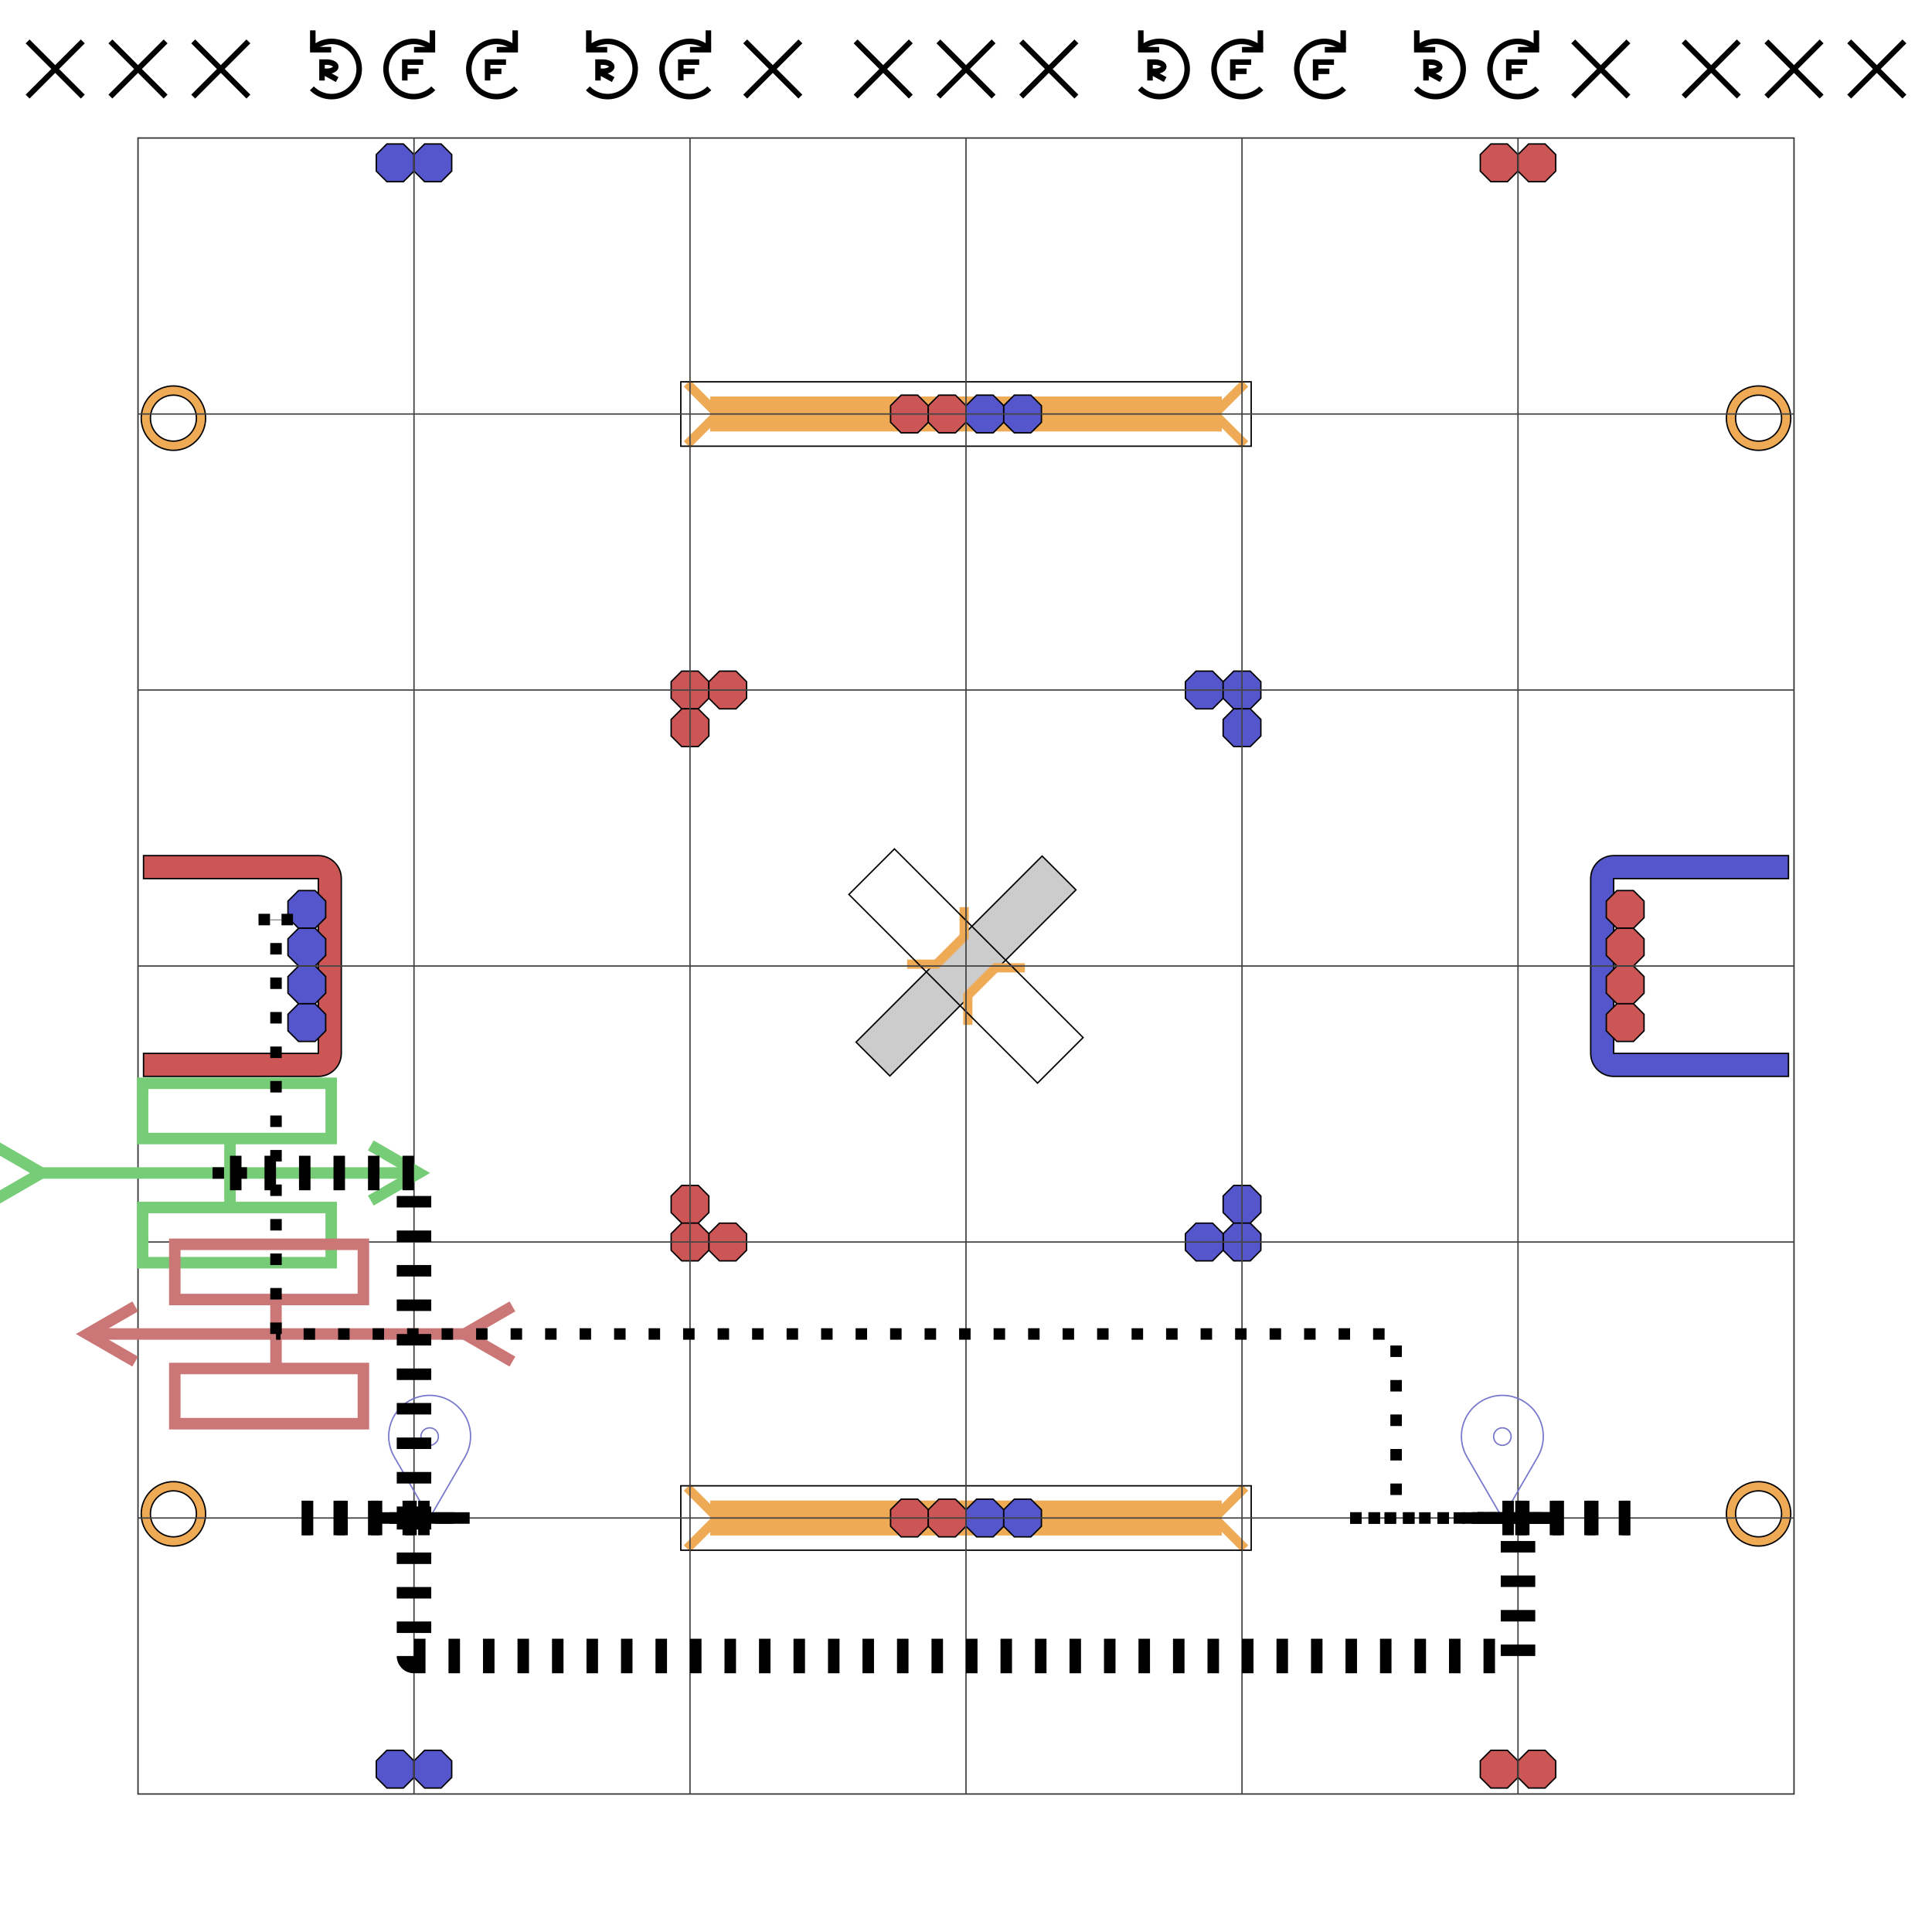
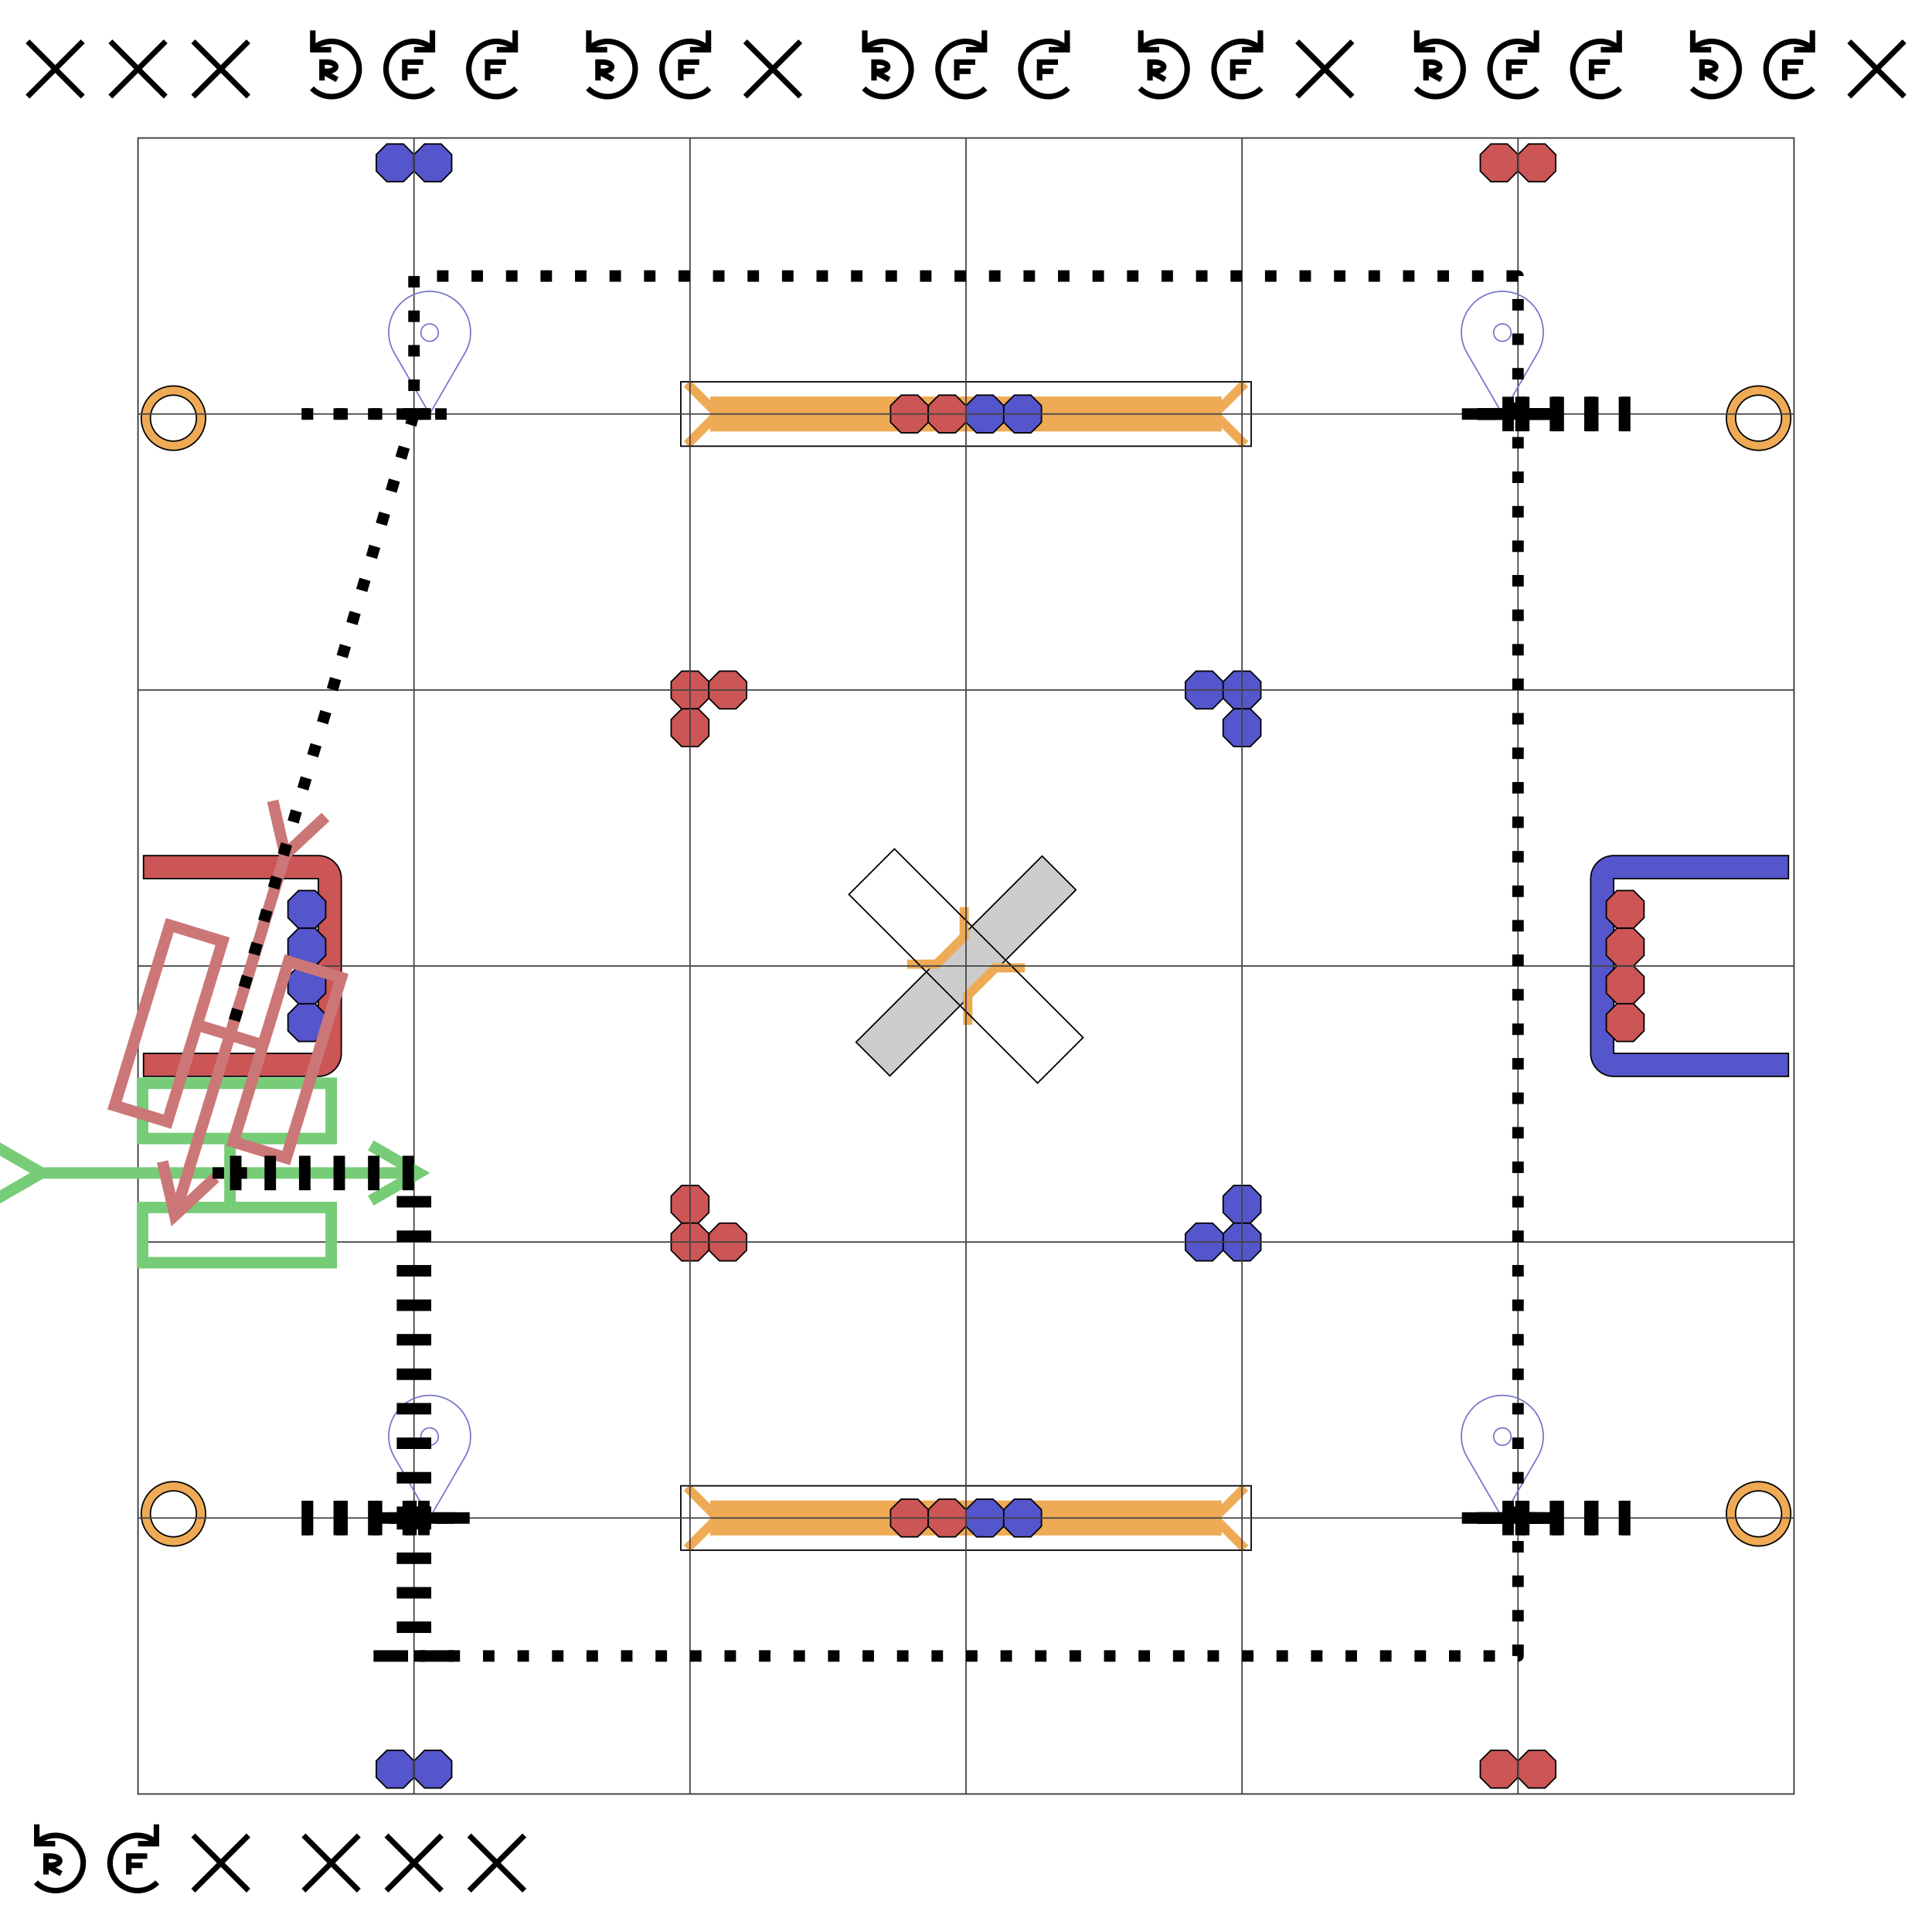
<svg xmlns="http://www.w3.org/2000/svg" version="1.1" width="600" height="600" viewBox="-2100 -2100 4200 4200">
  <g transform="scale(1, -1)">
    <rect x="-2100" y="-2100" width="4200" height="4200" fill="#ffffff" />
    <rect x="-1800" y="-1800" width="3600" height="3600" fill="none" stroke="#333333" stroke-width="3" />
    <path d="M -1788 240 l 380 0 a 50 50 0 0 0 50 -50 l 0 -380 a 50 50 0 0 0 -50 -50 l -380 0  l 0 50 l 380 0 l 0 380 l -380 0 z" fill="#cc5555" stroke="#000000" stroke-width="3" />
    <path d="M 1788 240 l -380 0 a 50 50 0 0 1 -50 -50 l 0 -380 a 50 50 0 0 1 50 -50 l 380 0  l 0 50 l -380 0 l 0 380 l 380 0 z" fill="#5555cc" stroke="#000000" stroke-width="3" />
    <rect x="-550" y="1200" width="20" height="94" transform="rotate(45, -540, 1200)" fill="#eeaa55" />
    <rect x="-550" y="1200" width="20" height="94" transform="rotate(135, -540, 1200)" fill="#eeaa55" />
    <rect x="530" y="1200" width="20" height="94" transform="rotate(-45, 540, 1200)" fill="#eeaa55" />
    <rect x="530" y="1200" width="20" height="94" transform="rotate(-135, 540, 1200)" fill="#eeaa55" />
    <rect x="-550" y="-1200" width="20" height="94" transform="rotate(45, -540, -1200)" fill="#eeaa55" />
    <rect x="-550" y="-1200" width="20" height="94" transform="rotate(135, -540, -1200)" fill="#eeaa55" />
    <rect x="530" y="-1200" width="20" height="94" transform="rotate(-45, 540, -1200)" fill="#eeaa55" />
    <rect x="530" y="-1200" width="20" height="94" transform="rotate(-135, 540, -1200)" fill="#eeaa55" />
    <rect x="-556" y="1162" width="1112" height="76" fill="#eeaa55" />
    <rect x="-620" y="1130" width="1240" height="140" fill="none" stroke="#000000" stroke-width="3" />
    <rect x="-556" y="-1238" width="1112" height="76" fill="#eeaa55" />
    <rect x="-620" y="-1270" width="1240" height="140" fill="none" stroke="#000000" stroke-width="3" />
    <rect x="-286" y="-52" width="572" height="104" transform="rotate(45)" fill="#cccccc" stroke="#000000" stroke-width="3" />
    <polyline points="-128,4 -64,4 -4,64 -4,128" fill="none" stroke="#eeaa55" stroke-width="20" />
    <polyline points="128,-4 64,-4 4,-64 4,-128" fill="none" stroke="#eeaa55" stroke-width="20" />
    <rect x="-290" y="-70" width="580" height="140" transform="rotate(-45)" fill="none" stroke="#000000" stroke-width="3" />
    <path d="M 1118,1728 l 0 36 l 23 23 l 36 0 l 23 -23 l  0 -36 l -23 -23 l -36 0 l -23 23 z" fill="#cc5555" stroke="#000000" stroke-width="3" fill-rule="evenodd" />
    <path d="M 1200,1728 l 0 36 l 23 23 l 36 0 l 23 -23 l  0 -36 l -23 -23 l -36 0 l -23 23 z" fill="#cc5555" stroke="#000000" stroke-width="3" fill-rule="evenodd" />
    <path d="M -164,1182 l 0 36 l 23 23 l 36 0 l 23 -23 l  0 -36 l -23 -23 l -36 0 l -23 23 z" fill="#cc5555" stroke="#000000" stroke-width="3" fill-rule="evenodd" />
    <path d="M -82,1182 l 0 36 l 23 23 l 36 0 l 23 -23 l  0 -36 l -23 -23 l -36 0 l -23 23 z" fill="#cc5555" stroke="#000000" stroke-width="3" fill-rule="evenodd" />
    <path d="M -641,582 l 0 36 l 23 23 l 36 0 l 23 -23 l  0 -36 l -23 -23 l -36 0 l -23 23 z" fill="#cc5555" stroke="#000000" stroke-width="3" fill-rule="evenodd" />
    <path d="M -559,582 l 0 36 l 23 23 l 36 0 l 23 -23 l  0 -36 l -23 -23 l -36 0 l -23 23 z" fill="#cc5555" stroke="#000000" stroke-width="3" fill-rule="evenodd" />
    <path d="M -641,500 l 0 36 l 23 23 l 36 0 l 23 -23 l  0 -36 l -23 -23 l -36 0 l -23 23 z" fill="#cc5555" stroke="#000000" stroke-width="3" fill-rule="evenodd" />
    <path d="M 1392,105 l 0 36 l 23 23 l 36 0 l 23 -23 l  0 -36 l -23 -23 l -36 0 l -23 23 z" fill="#cc5555" stroke="#000000" stroke-width="3" fill-rule="evenodd" />
    <path d="M 1392,23 l 0 36 l 23 23 l 36 0 l 23 -23 l  0 -36 l -23 -23 l -36 0 l -23 23 z" fill="#cc5555" stroke="#000000" stroke-width="3" fill-rule="evenodd" />
    <path d="M 1392,-59 l 0 36 l 23 23 l 36 0 l 23 -23 l  0 -36 l -23 -23 l -36 0 l -23 23 z" fill="#cc5555" stroke="#000000" stroke-width="3" fill-rule="evenodd" />
    <path d="M 1392,-141 l 0 36 l 23 23 l 36 0 l 23 -23 l  0 -36 l -23 -23 l -36 0 l -23 23 z" fill="#cc5555" stroke="#000000" stroke-width="3" fill-rule="evenodd" />
    <path d="M -641,-536 l 0 36 l 23 23 l 36 0 l 23 -23 l  0 -36 l -23 -23 l -36 0 l -23 23 z" fill="#cc5555" stroke="#000000" stroke-width="3" fill-rule="evenodd" />
    <path d="M -559,-618 l 0 36 l 23 23 l 36 0 l 23 -23 l  0 -36 l -23 -23 l -36 0 l -23 23 z" fill="#cc5555" stroke="#000000" stroke-width="3" fill-rule="evenodd" />
    <path d="M -641,-618 l 0 36 l 23 23 l 36 0 l 23 -23 l  0 -36 l -23 -23 l -36 0 l -23 23 z" fill="#cc5555" stroke="#000000" stroke-width="3" fill-rule="evenodd" />
    <path d="M -164,-1218 l 0 36 l 23 23 l 36 0 l 23 -23 l  0 -36 l -23 -23 l -36 0 l -23 23 z" fill="#cc5555" stroke="#000000" stroke-width="3" fill-rule="evenodd" />
    <path d="M -82,-1218 l 0 36 l 23 23 l 36 0 l 23 -23 l  0 -36 l -23 -23 l -36 0 l -23 23 z" fill="#cc5555" stroke="#000000" stroke-width="3" fill-rule="evenodd" />
    <path d="M 1118,-1764 l 0 36 l 23 23 l 36 0 l 23 -23 l  0 -36 l -23 -23 l -36 0 l -23 23 z" fill="#cc5555" stroke="#000000" stroke-width="3" fill-rule="evenodd" />
    <path d="M 1200,-1764 l 0 36 l 23 23 l 36 0 l 23 -23 l  0 -36 l -23 -23 l -36 0 l -23 23 z" fill="#cc5555" stroke="#000000" stroke-width="3" fill-rule="evenodd" />
    <path d="M -1282,1728 l 0 36 l 23 23 l 36 0 l 23 -23 l  0 -36 l -23 -23 l -36 0 l -23 23 z" fill="#5555cc" stroke="#000000" stroke-width="3" fill-rule="evenodd" />
    <path d="M -1200,1728 l 0 36 l 23 23 l 36 0 l 23 -23 l  0 -36 l -23 -23 l -36 0 l -23 23 z" fill="#5555cc" stroke="#000000" stroke-width="3" fill-rule="evenodd" />
    <path d="M 0,1182 l 0 36 l 23 23 l 36 0 l 23 -23 l  0 -36 l -23 -23 l -36 0 l -23 23 z" fill="#5555cc" stroke="#000000" stroke-width="3" fill-rule="evenodd" />
    <path d="M 82,1182 l 0 36 l 23 23 l 36 0 l 23 -23 l  0 -36 l -23 -23 l -36 0 l -23 23 z" fill="#5555cc" stroke="#000000" stroke-width="3" fill-rule="evenodd" />
    <path d="M 477,582 l 0 36 l 23 23 l 36 0 l 23 -23 l  0 -36 l -23 -23 l -36 0 l -23 23 z" fill="#5555cc" stroke="#000000" stroke-width="3" fill-rule="evenodd" />
    <path d="M 559,582 l 0 36 l 23 23 l 36 0 l 23 -23 l  0 -36 l -23 -23 l -36 0 l -23 23 z" fill="#5555cc" stroke="#000000" stroke-width="3" fill-rule="evenodd" />
    <path d="M 559,500 l 0 36 l 23 23 l 36 0 l 23 -23 l  0 -36 l -23 -23 l -36 0 l -23 23 z" fill="#5555cc" stroke="#000000" stroke-width="3" fill-rule="evenodd" />
    <path d="M -1474,105 l 0 36 l 23 23 l 36 0 l 23 -23 l  0 -36 l -23 -23 l -36 0 l -23 23 z" fill="#5555cc" stroke="#000000" stroke-width="3" fill-rule="evenodd" />
    <path d="M -1474,23 l 0 36 l 23 23 l 36 0 l 23 -23 l  0 -36 l -23 -23 l -36 0 l -23 23 z" fill="#5555cc" stroke="#000000" stroke-width="3" fill-rule="evenodd" />
    <path d="M -1474,-59 l 0 36 l 23 23 l 36 0 l 23 -23 l  0 -36 l -23 -23 l -36 0 l -23 23 z" fill="#5555cc" stroke="#000000" stroke-width="3" fill-rule="evenodd" />
    <path d="M -1474,-141 l 0 36 l 23 23 l 36 0 l 23 -23 l  0 -36 l -23 -23 l -36 0 l -23 23 z" fill="#5555cc" stroke="#000000" stroke-width="3" fill-rule="evenodd" />
    <path d="M 559,-536 l 0 36 l 23 23 l 36 0 l 23 -23 l  0 -36 l -23 -23 l -36 0 l -23 23 z" fill="#5555cc" stroke="#000000" stroke-width="3" fill-rule="evenodd" />
    <path d="M 559,-618 l 0 36 l 23 23 l 36 0 l 23 -23 l  0 -36 l -23 -23 l -36 0 l -23 23 z" fill="#5555cc" stroke="#000000" stroke-width="3" fill-rule="evenodd" />
    <path d="M 477,-618 l 0 36 l 23 23 l 36 0 l 23 -23 l  0 -36 l -23 -23 l -36 0 l -23 23 z" fill="#5555cc" stroke="#000000" stroke-width="3" fill-rule="evenodd" />
    <path d="M 0,-1218 l 0 36 l 23 23 l 36 0 l 23 -23 l  0 -36 l -23 -23 l -36 0 l -23 23 z" fill="#5555cc" stroke="#000000" stroke-width="3" fill-rule="evenodd" />
    <path d="M 82,-1218 l 0 36 l 23 23 l 36 0 l 23 -23 l  0 -36 l -23 -23 l -36 0 l -23 23 z" fill="#5555cc" stroke="#000000" stroke-width="3" fill-rule="evenodd" />
    <path d="M -1282,-1764 l 0 36 l 23 23 l 36 0 l 23 -23 l  0 -36 l -23 -23 l -36 0 l -23 23 z" fill="#5555cc" stroke="#000000" stroke-width="3" fill-rule="evenodd" />
    <path d="M -1200,-1764 l 0 36 l 23 23 l 36 0 l 23 -23 l  0 -36 l -23 -23 l -36 0 l -23 23 z" fill="#5555cc" stroke="#000000" stroke-width="3" fill-rule="evenodd" />
    <path d="M -1793,1191 a 70 70 0 0 0 140 0 a 70 70 0 0 0 -140 0 z m 20 0 a 50 50 0 0 0 100 0 a 50 50 0 0 0 -100 0 z" fill="#eeaa55" stroke="#000000" stroke-width="3" fill-rule="evenodd" />
    <path d="M 1653,1191 a 70 70 0 0 0 140 0 a 70 70 0 0 0 -140 0 z m 20 0 a 50 50 0 0 0 100 0 a 50 50 0 0 0 -100 0 z" fill="#eeaa55" stroke="#000000" stroke-width="3" fill-rule="evenodd" />
    <path d="M -1793,-1191 a 70 70 0 0 0 140 0 a 70 70 0 0 0 -140 0 z m 20 0 a 50 50 0 0 0 100 0 a 50 50 0 0 0 -100 0 z" fill="#eeaa55" stroke="#000000" stroke-width="3" fill-rule="evenodd" />
    <path d="M 1653,-1191 a 70 70 0 0 0 140 0 a 70 70 0 0 0 -140 0 z m 20 0 a 50 50 0 0 0 100 0 a 50 50 0 0 0 -100 0 z" fill="#eeaa55" stroke="#000000" stroke-width="3" fill-rule="evenodd" />
    <line x1="-1800" y1="-1200" x2="1800" y2="-1200" stroke="#444444" stroke-width="3" />
    <line x1="-1800" y1="-600" x2="1800" y2="-600" stroke="#444444" stroke-width="3" />
    <line x1="-1800" y1="0" x2="1800" y2="0" stroke="#444444" stroke-width="3" />
    <line x1="-1800" y1="600" x2="1800" y2="600" stroke="#444444" stroke-width="3" />
    <line x1="-1800" y1="1200" x2="1800" y2="1200" stroke="#444444" stroke-width="3" />
    <line x1="-1200" y1="-1800" x2="-1200" y2="1800" stroke="#444444" stroke-width="3" />
    <line x1="-600" y1="-1800" x2="-600" y2="1800" stroke="#444444" stroke-width="3" />
    <line x1="0" y1="-1800" x2="0" y2="1800" stroke="#444444" stroke-width="3" />
    <line x1="600" y1="-1800" x2="600" y2="1800" stroke="#444444" stroke-width="3" />
    <line x1="1200" y1="-1800" x2="1200" y2="1800" stroke="#444444" stroke-width="3" />
    <g transform="translate(-1600.0 -450.0)  rotate(-90)">
      <rect x="-195" y="-190" width="120" height="410" fill="none" stroke="#77cc77" stroke-width="25" />
      <rect x="75" y="-190" width="120" height="410" fill="none" stroke="#77cc77" stroke-width="25" />
      <line x1="-75" y1="0" x2="75" y2="0" stroke="#77cc77" stroke-width="25" />
      <line x1="0" y1="-410" x2="0" y2="410" stroke="#77cc77" stroke-width="25" />
      <polyline points="-60,306 0,410 60,306" fill="none" stroke="#77cc77" stroke-width="25" />
      <polyline points="-60,-514 0,-410 60,-514" fill="none" stroke="#77cc77" stroke-width="25" />
    </g>
-     <g transform="translate(-1500 -800)  rotate(-270)">
+     <g transform="translate(-1600 -150)  rotate(-197)">
      <rect x="-195" y="-190" width="120" height="410" fill="none" stroke="#cc7777" stroke-width="25" />
      <rect x="75" y="-190" width="120" height="410" fill="none" stroke="#cc7777" stroke-width="25" />
      <line x1="-75" y1="0" x2="75" y2="0" stroke="#cc7777" stroke-width="25" />
      <line x1="0" y1="-410" x2="0" y2="410" stroke="#cc7777" stroke-width="25" />
      <polyline points="-60,306 0,410 60,306" fill="none" stroke="#cc7777" stroke-width="25" />
      <polyline points="-60,-514 0,-410 60,-514" fill="none" stroke="#cc7777" stroke-width="25" />
    </g>
    <path d="M -1166,-1200 l -77 133 a 89 89 0 1 0 154 0 z m -19 177 a 19 19 0 0 0 38 0 a 19 19 0 0 0 -38 0 z" fill="none" stroke="#7777cc" stroke-width="3" fill-rule="evenodd" />
    <path d="M 1166,-1200 l -77 133 a 89 89 0 1 0 154 0 z m -19 177 a 19 19 0 0 0 38 0 a 19 19 0 0 0 -38 0 z" fill="none" stroke="#7777cc" stroke-width="3" fill-rule="evenodd" />
+     <path d="M 1166,1200 l -77 133 a 89 89 0 1 0 154 0 z m -19 177 a 19 19 0 0 0 38 0 a 19 19 0 0 0 -38 0 z" fill="none" stroke="#7777cc" stroke-width="3" fill-rule="evenodd" />
+     <path d="M -1166,1200 l -77 133 a 89 89 0 1 0 154 0 z m -19 177 a 19 19 0 0 0 38 0 a 19 19 0 0 0 -38 0 z" fill="none" stroke="#7777cc" stroke-width="3" fill-rule="evenodd" />
    <line x1="-1638.0" y1="-450.0" x2="-1563.0" y2="-450.0" stroke="#000000" stroke-width="25" stroke-dasharray="25,25">
      <animateTransform attributeName="transform" type="rotate" to="360 -1600.0 -450.0" dur="2000ms" repeatCount="indefinite" from="0 -1600.0 -450.0" />
    </line>
    <polyline points="-1600.0,-450.0 -1200,-450 -1200,-1200" fill="none" stroke="#000000" stroke-width="75" stroke-dasharray="25,50" stroke-linejoin="round" stroke-dashoffset="0">
      <animate attributeName="stroke-dashoffset" values="75;0" dur="1000ms" repeatCount="indefinite" />
    </polyline>
    <line x1="-1288" y1="-1200" x2="-1113" y2="-1200" stroke="#000000" stroke-width="25" stroke-dasharray="75,25">
      <animateTransform attributeName="transform" type="rotate" to="360 -1200 -1200" dur="2000ms" repeatCount="indefinite" from="0 -1200 -1200" />
    </line>
    <polyline points="-1200,-1200 -1444.0,-1200.0" fill="none" stroke="#000000" stroke-width="75" stroke-dasharray="25,50" stroke-linejoin="round" stroke-dashoffset="0">
      <animate attributeName="stroke-dashoffset" values="75;0" dur="1000ms" repeatCount="indefinite" />
    </polyline>
    <polyline points="-1444.0,-1200.0 -1166,-1200" fill="none" stroke="#000000" stroke-width="75" stroke-dasharray="25,50" stroke-linejoin="round" stroke-dashoffset="0">
      <animate attributeName="stroke-dashoffset" values="75;0" dur="1000ms" repeatCount="indefinite" />
    </polyline>
    <line x1="-1254" y1="-1200" x2="-1079" y2="-1200" stroke="#000000" stroke-width="25" stroke-dasharray="75,25">
      <animateTransform attributeName="transform" type="rotate" to="360 -1166 -1200" dur="2000ms" repeatCount="indefinite" from="0 -1166 -1200" />
    </line>
    <polyline points="-1166,-1200 -1200,-1200" fill="none" stroke="#000000" stroke-width="75" stroke-dasharray="25,50" stroke-linejoin="round" stroke-dashoffset="0">
      <animate attributeName="stroke-dashoffset" values="75;0" dur="1000ms" repeatCount="indefinite" />
    </polyline>
-     <polyline points="-1200,-1200 -1200,-1500 1200,-1500 1200,-1200" fill="none" stroke="#000000" stroke-width="75" stroke-dasharray="25,50" stroke-linejoin="round" stroke-dashoffset="0">
+     <polyline points="-1200,-1200 -1200,-1500" fill="none" stroke="#000000" stroke-width="75" stroke-dasharray="25,50" stroke-linejoin="round" stroke-dashoffset="0">
+       <animate attributeName="stroke-dashoffset" values="75;0" dur="1000ms" repeatCount="indefinite" />
+     </polyline>
+     <line x1="-1288" y1="-1500" x2="-1113" y2="-1500" stroke="#000000" stroke-width="25" stroke-dasharray="75,25">
+       <animateTransform attributeName="transform" type="rotate" to="360 -1200 -1500" dur="2000ms" repeatCount="indefinite" from="0 -1200 -1500" />
+     </line>
+     <polyline points="-1200,-1500 1200,-1500 1200,-1200" fill="none" stroke="#000000" stroke-width="25" stroke-dasharray="25,50" stroke-linejoin="round" stroke-dashoffset="0">
      <animate attributeName="stroke-dashoffset" values="75;0" dur="1000ms" repeatCount="indefinite" />
    </polyline>
    <line x1="1112" y1="-1200" x2="1287" y2="-1200" stroke="#000000" stroke-width="25" stroke-dasharray="75,25">
      <animateTransform attributeName="transform" type="rotate" to="360 1200 -1200" dur="2000ms" repeatCount="indefinite" from="0 1200 -1200" />
    </line>
-     <polyline points="1200,-1200 835,-1200" fill="none" stroke="#000000" stroke-width="25" stroke-dasharray="25,50" stroke-linejoin="round" stroke-dashoffset="0">
-       <animate attributeName="stroke-dashoffset" values="75;0" dur="1000ms" repeatCount="indefinite" />
-     </polyline>
-     <polyline points="835,-1200 1200,-1200" fill="none" stroke="#000000" stroke-width="25" stroke-dasharray="25,50" stroke-linejoin="round" stroke-dashoffset="0">
+     <polyline points="1200,-1200 1444.0,-1200.0" fill="none" stroke="#000000" stroke-width="75" stroke-dasharray="25,50" stroke-linejoin="round" stroke-dashoffset="0">
+       <animate attributeName="stroke-dashoffset" values="75;0" dur="1000ms" repeatCount="indefinite" />
+     </polyline>
+     <polyline points="1444.0,-1200.0 1166,-1200" fill="none" stroke="#000000" stroke-width="75" stroke-dasharray="25,50" stroke-linejoin="round" stroke-dashoffset="0">
+       <animate attributeName="stroke-dashoffset" values="75;0" dur="1000ms" repeatCount="indefinite" />
+     </polyline>
+     <line x1="1078" y1="-1200" x2="1253" y2="-1200" stroke="#000000" stroke-width="25" stroke-dasharray="75,25">
+       <animateTransform attributeName="transform" type="rotate" to="360 1166 -1200" dur="2000ms" repeatCount="indefinite" from="0 1166 -1200" />
+     </line>
+     <polyline points="1166,-1200 1200,-1200" fill="none" stroke="#000000" stroke-width="75" stroke-dasharray="25,50" stroke-linejoin="round" stroke-dashoffset="0">
      <animate attributeName="stroke-dashoffset" values="75;0" dur="1000ms" repeatCount="indefinite" />
    </polyline>
    <line x1="1112" y1="-1200" x2="1287" y2="-1200" stroke="#000000" stroke-width="25" stroke-dasharray="75,25">
      <animateTransform attributeName="transform" type="rotate" to="360 1200 -1200" dur="2000ms" repeatCount="indefinite" from="0 1200 -1200" />
    </line>
-     <polyline points="1200,-1200 1444.0,-1200.0" fill="none" stroke="#000000" stroke-width="75" stroke-dasharray="25,50" stroke-linejoin="round" stroke-dashoffset="0">
-       <animate attributeName="stroke-dashoffset" values="75;0" dur="1000ms" repeatCount="indefinite" />
-     </polyline>
-     <polyline points="1444.0,-1200.0 1166,-1200" fill="none" stroke="#000000" stroke-width="75" stroke-dasharray="25,50" stroke-linejoin="round" stroke-dashoffset="0">
-       <animate attributeName="stroke-dashoffset" values="75;0" dur="1000ms" repeatCount="indefinite" />
-     </polyline>
-     <line x1="1078" y1="-1200" x2="1253" y2="-1200" stroke="#000000" stroke-width="25" stroke-dasharray="75,25">
-       <animateTransform attributeName="transform" type="rotate" to="360 1166 -1200" dur="2000ms" repeatCount="indefinite" from="0 1166 -1200" />
-     </line>
-     <polyline points="1166,-1200 1200,-1200" fill="none" stroke="#000000" stroke-width="75" stroke-dasharray="25,50" stroke-linejoin="round" stroke-dashoffset="0">
-       <animate attributeName="stroke-dashoffset" values="75;0" dur="1000ms" repeatCount="indefinite" />
-     </polyline>
-     <line x1="1112" y1="-1200" x2="1287" y2="-1200" stroke="#000000" stroke-width="25" stroke-dasharray="75,25">
+     <line x1="1162" y1="-1200" x2="1237" y2="-1200" stroke="#000000" stroke-width="25" stroke-dasharray="25,25">
      <animateTransform attributeName="transform" type="rotate" to="360 1200 -1200" dur="2000ms" repeatCount="indefinite" from="0 1200 -1200" />
    </line>
-     <line x1="1112" y1="-1200" x2="1287" y2="-1200" stroke="#000000" stroke-width="25" stroke-dasharray="75,25">
-       <animateTransform attributeName="transform" type="rotate" to="360 1200 -1200" dur="2000ms" repeatCount="indefinite" from="0 1200 -1200" />
-     </line>
-     <polyline points="1200,-1200 835,-1200" fill="none" stroke="#000000" stroke-width="25" stroke-dasharray="25,50" stroke-linejoin="round" stroke-dashoffset="0">
-       <animate attributeName="stroke-dashoffset" values="75;0" dur="1000ms" repeatCount="indefinite" />
-     </polyline>
-     <polyline points="835,-1200 935,-1200 935,-800 -1500,-800" fill="none" stroke="#000000" stroke-width="25" stroke-dasharray="25,50" stroke-linejoin="round" stroke-dashoffset="0">
-       <animate attributeName="stroke-dashoffset" values="75;0" dur="1000ms" repeatCount="indefinite" />
-     </polyline>
-     <polyline points="-1500,-800 -1500.0,101.0" fill="none" stroke="#000000" stroke-width="25" stroke-dasharray="25,50" stroke-linejoin="round" stroke-dashoffset="0">
-       <animate attributeName="stroke-dashoffset" values="75;0" dur="1000ms" repeatCount="indefinite" />
-     </polyline>
-     <line x1="-1538.0" y1="101.0" x2="-1463.0" y2="101.0" stroke="#000000" stroke-width="25" stroke-dasharray="25,25">
-       <animateTransform attributeName="transform" type="rotate" to="360 -1500.0 101.0" dur="2000ms" repeatCount="indefinite" from="0 -1500.0 101.0" />
-     </line>
+     <polyline points="1200,-1200 1200,1200" fill="none" stroke="#000000" stroke-width="25" stroke-dasharray="25,50" stroke-linejoin="round" stroke-dashoffset="0">
+       <animate attributeName="stroke-dashoffset" values="75;0" dur="1000ms" repeatCount="indefinite" />
+     </polyline>
+     <line x1="1112" y1="1200" x2="1287" y2="1200" stroke="#000000" stroke-width="25" stroke-dasharray="75,25">
+       <animateTransform attributeName="transform" type="rotate" to="360 1200 1200" dur="2000ms" repeatCount="indefinite" from="0 1200 1200" />
+     </line>
+     <polyline points="1200,1200 1444.0,1200.0" fill="none" stroke="#000000" stroke-width="75" stroke-dasharray="25,50" stroke-linejoin="round" stroke-dashoffset="0">
+       <animate attributeName="stroke-dashoffset" values="75;0" dur="1000ms" repeatCount="indefinite" />
+     </polyline>
+     <polyline points="1444.0,1200.0 1166,1200" fill="none" stroke="#000000" stroke-width="75" stroke-dasharray="25,50" stroke-linejoin="round" stroke-dashoffset="0">
+       <animate attributeName="stroke-dashoffset" values="75;0" dur="1000ms" repeatCount="indefinite" />
+     </polyline>
+     <line x1="1078" y1="1200" x2="1253" y2="1200" stroke="#000000" stroke-width="25" stroke-dasharray="75,25">
+       <animateTransform attributeName="transform" type="rotate" to="360 1166 1200" dur="2000ms" repeatCount="indefinite" from="0 1166 1200" />
+     </line>
+     <polyline points="1166,1200 1200,1200" fill="none" stroke="#000000" stroke-width="75" stroke-dasharray="25,50" stroke-linejoin="round" stroke-dashoffset="0">
+       <animate attributeName="stroke-dashoffset" values="75;0" dur="1000ms" repeatCount="indefinite" />
+     </polyline>
+     <line x1="1112" y1="1200" x2="1287" y2="1200" stroke="#000000" stroke-width="25" stroke-dasharray="75,25">
+       <animateTransform attributeName="transform" type="rotate" to="360 1200 1200" dur="2000ms" repeatCount="indefinite" from="0 1200 1200" />
+     </line>
+     <line x1="1112" y1="1200" x2="1287" y2="1200" stroke="#000000" stroke-width="25" stroke-dasharray="75,25">
+       <animateTransform attributeName="transform" type="rotate" to="360 1200 1200" dur="2000ms" repeatCount="indefinite" from="0 1200 1200" />
+     </line>
+     <line x1="1112" y1="1200" x2="1287" y2="1200" stroke="#000000" stroke-width="25" stroke-dasharray="75,25">
+       <animateTransform attributeName="transform" type="rotate" to="360 1200 1200" dur="2000ms" repeatCount="indefinite" from="0 1200 1200" />
+     </line>
+     <polyline points="1200,1200 1200,1500 -1200,1500 -1200,1200" fill="none" stroke="#000000" stroke-width="25" stroke-dasharray="25,50" stroke-linejoin="round" stroke-dashoffset="0">
+       <animate attributeName="stroke-dashoffset" values="75;0" dur="1000ms" repeatCount="indefinite" />
+     </polyline>
+     <polyline points="-1200,1200 -1444.0,1200.0" fill="none" stroke="#000000" stroke-width="25" stroke-dasharray="25,50" stroke-linejoin="round" stroke-dashoffset="0">
+       <animate attributeName="stroke-dashoffset" values="75;0" dur="1000ms" repeatCount="indefinite" />
+     </polyline>
+     <polyline points="-1444.0,1200.0 -1166,1200" fill="none" stroke="#000000" stroke-width="25" stroke-dasharray="25,50" stroke-linejoin="round" stroke-dashoffset="0">
+       <animate attributeName="stroke-dashoffset" values="75;0" dur="1000ms" repeatCount="indefinite" />
+     </polyline>
+     <line x1="-1204" y1="1200" x2="-1129" y2="1200" stroke="#000000" stroke-width="25" stroke-dasharray="25,25">
+       <animateTransform attributeName="transform" type="rotate" to="360 -1166 1200" dur="2000ms" repeatCount="indefinite" from="0 -1166 1200" />
+     </line>
+     <polyline points="-1166,1200 -1200,1200" fill="none" stroke="#000000" stroke-width="25" stroke-dasharray="25,50" stroke-linejoin="round" stroke-dashoffset="0">
+       <animate attributeName="stroke-dashoffset" values="75;0" dur="1000ms" repeatCount="indefinite" />
+     </polyline>
+     <line x1="-1238" y1="1200" x2="-1163" y2="1200" stroke="#000000" stroke-width="25" stroke-dasharray="25,25">
+       <animateTransform attributeName="transform" type="rotate" to="360 -1200 1200" dur="2000ms" repeatCount="indefinite" from="0 -1200 1200" />
+     </line>
+     <polyline points="-1200,1200 -1600,-150" fill="none" stroke="#000000" stroke-width="25" stroke-dasharray="25,50" stroke-linejoin="round" stroke-dashoffset="0">
+       <animate attributeName="stroke-dashoffset" values="75;0" dur="1000ms" repeatCount="indefinite" />
+     </polyline>
    <line x1="-2040" y1="1890" x2="-1920" y2="2010" stroke="#000000" stroke-width="12" />
    <line x1="-2040" y1="2010" x2="-1920" y2="1890" stroke="#000000" stroke-width="12" />
    <line x1="-1860" y1="1890" x2="-1740" y2="2010" stroke="#000000" stroke-width="12" />
    <line x1="-1860" y1="2010" x2="-1740" y2="1890" stroke="#000000" stroke-width="12" />
    <line x1="-1680" y1="1890" x2="-1560" y2="2010" stroke="#000000" stroke-width="12" />
    <line x1="-1680" y1="2010" x2="-1560" y2="1890" stroke="#000000" stroke-width="12" />
    <path d="M -1422,1908 a 60 60 0 1 1 0 84" fill="none" stroke="#000000" stroke-width="12" />
    <path d="M -1380 1992 l -40 0 l 0 42" fill="none" stroke="#000000" stroke-width="12" />
    <path d="M -1400 1925 l 0 40 l 10 0 a 20 10 0 0 0 0 -20 l -10 0 l 33 -18" fill="none" stroke="#000000" stroke-width="12" />
    <path d="M -1158,1908 a 60 60 0 1 0 0 84" fill="none" stroke="#000000" stroke-width="12" />
    <path d="M -1200 1992 l 40 0 l 0 42" fill="none" stroke="#000000" stroke-width="12" />
    <path d="M -1180,1965 l -40 0 l 0 -40 m 0 20 l 30 0" fill="none" stroke="#000000" stroke-width="12" />
    <path d="M -978,1908 a 60 60 0 1 0 0 84" fill="none" stroke="#000000" stroke-width="12" />
    <path d="M -1020 1992 l 40 0 l 0 42" fill="none" stroke="#000000" stroke-width="12" />
    <path d="M -1000,1965 l -40 0 l 0 -40 m 0 20 l 30 0" fill="none" stroke="#000000" stroke-width="12" />
    <path d="M -822,1908 a 60 60 0 1 1 0 84" fill="none" stroke="#000000" stroke-width="12" />
    <path d="M -780 1992 l -40 0 l 0 42" fill="none" stroke="#000000" stroke-width="12" />
    <path d="M -800 1925 l 0 40 l 10 0 a 20 10 0 0 0 0 -20 l -10 0 l 33 -18" fill="none" stroke="#000000" stroke-width="12" />
    <path d="M -558,1908 a 60 60 0 1 0 0 84" fill="none" stroke="#000000" stroke-width="12" />
    <path d="M -600 1992 l 40 0 l 0 42" fill="none" stroke="#000000" stroke-width="12" />
    <path d="M -580,1965 l -40 0 l 0 -40 m 0 20 l 30 0" fill="none" stroke="#000000" stroke-width="12" />
    <line x1="-480" y1="1890" x2="-360" y2="2010" stroke="#000000" stroke-width="12" />
    <line x1="-480" y1="2010" x2="-360" y2="1890" stroke="#000000" stroke-width="12" />
-     <line x1="-240" y1="1890" x2="-120" y2="2010" stroke="#000000" stroke-width="12" />
-     <line x1="-240" y1="2010" x2="-120" y2="1890" stroke="#000000" stroke-width="12" />
-     <line x1="-60" y1="1890" x2="60" y2="2010" stroke="#000000" stroke-width="12" />
-     <line x1="-60" y1="2010" x2="60" y2="1890" stroke="#000000" stroke-width="12" />
-     <line x1="120" y1="1890" x2="240" y2="2010" stroke="#000000" stroke-width="12" />
-     <line x1="120" y1="2010" x2="240" y2="1890" stroke="#000000" stroke-width="12" />
+     <path d="M -222,1908 a 60 60 0 1 1 0 84" fill="none" stroke="#000000" stroke-width="12" />
+     <path d="M -180 1992 l -40 0 l 0 42" fill="none" stroke="#000000" stroke-width="12" />
+     <path d="M -200 1925 l 0 40 l 10 0 a 20 10 0 0 0 0 -20 l -10 0 l 33 -18" fill="none" stroke="#000000" stroke-width="12" />
+     <path d="M 42,1908 a 60 60 0 1 0 0 84" fill="none" stroke="#000000" stroke-width="12" />
+     <path d="M 0 1992 l 40 0 l 0 42" fill="none" stroke="#000000" stroke-width="12" />
+     <path d="M 20,1965 l -40 0 l 0 -40 m 0 20 l 30 0" fill="none" stroke="#000000" stroke-width="12" />
+     <path d="M 222,1908 a 60 60 0 1 0 0 84" fill="none" stroke="#000000" stroke-width="12" />
+     <path d="M 180 1992 l 40 0 l 0 42" fill="none" stroke="#000000" stroke-width="12" />
+     <path d="M 200,1965 l -40 0 l 0 -40 m 0 20 l 30 0" fill="none" stroke="#000000" stroke-width="12" />
    <path d="M 378,1908 a 60 60 0 1 1 0 84" fill="none" stroke="#000000" stroke-width="12" />
    <path d="M 420 1992 l -40 0 l 0 42" fill="none" stroke="#000000" stroke-width="12" />
    <path d="M 400 1925 l 0 40 l 10 0 a 20 10 0 0 0 0 -20 l -10 0 l 33 -18" fill="none" stroke="#000000" stroke-width="12" />
    <path d="M 642,1908 a 60 60 0 1 0 0 84" fill="none" stroke="#000000" stroke-width="12" />
    <path d="M 600 1992 l 40 0 l 0 42" fill="none" stroke="#000000" stroke-width="12" />
    <path d="M 620,1965 l -40 0 l 0 -40 m 0 20 l 30 0" fill="none" stroke="#000000" stroke-width="12" />
-     <path d="M 822,1908 a 60 60 0 1 0 0 84" fill="none" stroke="#000000" stroke-width="12" />
-     <path d="M 780 1992 l 40 0 l 0 42" fill="none" stroke="#000000" stroke-width="12" />
-     <path d="M 800,1965 l -40 0 l 0 -40 m 0 20 l 30 0" fill="none" stroke="#000000" stroke-width="12" />
+     <line x1="720" y1="1890" x2="840" y2="2010" stroke="#000000" stroke-width="12" />
+     <line x1="720" y1="2010" x2="840" y2="1890" stroke="#000000" stroke-width="12" />
    <path d="M 978,1908 a 60 60 0 1 1 0 84" fill="none" stroke="#000000" stroke-width="12" />
    <path d="M 1020 1992 l -40 0 l 0 42" fill="none" stroke="#000000" stroke-width="12" />
    <path d="M 1000 1925 l 0 40 l 10 0 a 20 10 0 0 0 0 -20 l -10 0 l 33 -18" fill="none" stroke="#000000" stroke-width="12" />
    <path d="M 1242,1908 a 60 60 0 1 0 0 84" fill="none" stroke="#000000" stroke-width="12" />
    <path d="M 1200 1992 l 40 0 l 0 42" fill="none" stroke="#000000" stroke-width="12" />
    <path d="M 1220,1965 l -40 0 l 0 -40 m 0 20 l 30 0" fill="none" stroke="#000000" stroke-width="12" />
-     <line x1="1320" y1="1890" x2="1440" y2="2010" stroke="#000000" stroke-width="12" />
-     <line x1="1320" y1="2010" x2="1440" y2="1890" stroke="#000000" stroke-width="12" />
-     <line x1="1560" y1="1890" x2="1680" y2="2010" stroke="#000000" stroke-width="12" />
-     <line x1="1560" y1="2010" x2="1680" y2="1890" stroke="#000000" stroke-width="12" />
-     <line x1="1740" y1="1890" x2="1860" y2="2010" stroke="#000000" stroke-width="12" />
-     <line x1="1740" y1="2010" x2="1860" y2="1890" stroke="#000000" stroke-width="12" />
+     <path d="M 1422,1908 a 60 60 0 1 0 0 84" fill="none" stroke="#000000" stroke-width="12" />
+     <path d="M 1380 1992 l 40 0 l 0 42" fill="none" stroke="#000000" stroke-width="12" />
+     <path d="M 1400,1965 l -40 0 l 0 -40 m 0 20 l 30 0" fill="none" stroke="#000000" stroke-width="12" />
+     <path d="M 1578,1908 a 60 60 0 1 1 0 84" fill="none" stroke="#000000" stroke-width="12" />
+     <path d="M 1620 1992 l -40 0 l 0 42" fill="none" stroke="#000000" stroke-width="12" />
+     <path d="M 1600 1925 l 0 40 l 10 0 a 20 10 0 0 0 0 -20 l -10 0 l 33 -18" fill="none" stroke="#000000" stroke-width="12" />
+     <path d="M 1842,1908 a 60 60 0 1 0 0 84" fill="none" stroke="#000000" stroke-width="12" />
+     <path d="M 1800 1992 l 40 0 l 0 42" fill="none" stroke="#000000" stroke-width="12" />
+     <path d="M 1820,1965 l -40 0 l 0 -40 m 0 20 l 30 0" fill="none" stroke="#000000" stroke-width="12" />
    <line x1="1920" y1="1890" x2="2040" y2="2010" stroke="#000000" stroke-width="12" />
    <line x1="1920" y1="2010" x2="2040" y2="1890" stroke="#000000" stroke-width="12" />
-     <path d="M 2178,1908 a 60 60 0 1 1 0 84" fill="none" stroke="#000000" stroke-width="12" />
-     <path d="M 2220 1992 l -40 0 l 0 42" fill="none" stroke="#000000" stroke-width="12" />
-     <path d="M 2200 1925 l 0 40 l 10 0 a 20 10 0 0 0 0 -20 l -10 0 l 33 -18" fill="none" stroke="#000000" stroke-width="12" />
-     <path d="M 2442,1908 a 60 60 0 1 0 0 84" fill="none" stroke="#000000" stroke-width="12" />
-     <path d="M 2400 1992 l 40 0 l 0 42" fill="none" stroke="#000000" stroke-width="12" />
-     <path d="M 2420,1965 l -40 0 l 0 -40 m 0 20 l 30 0" fill="none" stroke="#000000" stroke-width="12" />
-     <path d="M 2622,1908 a 60 60 0 1 0 0 84" fill="none" stroke="#000000" stroke-width="12" />
-     <path d="M 2580 1992 l 40 0 l 0 42" fill="none" stroke="#000000" stroke-width="12" />
-     <path d="M 2600,1965 l -40 0 l 0 -40 m 0 20 l 30 0" fill="none" stroke="#000000" stroke-width="12" />
+     <line x1="2160" y1="1890" x2="2280" y2="2010" stroke="#000000" stroke-width="12" />
+     <line x1="2160" y1="2010" x2="2280" y2="1890" stroke="#000000" stroke-width="12" />
+     <line x1="2340" y1="1890" x2="2460" y2="2010" stroke="#000000" stroke-width="12" />
+     <line x1="2340" y1="2010" x2="2460" y2="1890" stroke="#000000" stroke-width="12" />
+     <line x1="2520" y1="1890" x2="2640" y2="2010" stroke="#000000" stroke-width="12" />
+     <line x1="2520" y1="2010" x2="2640" y2="1890" stroke="#000000" stroke-width="12" />
+     <path d="M 2778,1908 a 60 60 0 1 1 0 84" fill="none" stroke="#000000" stroke-width="12" />
+     <path d="M 2820 1992 l -40 0 l 0 42" fill="none" stroke="#000000" stroke-width="12" />
+     <path d="M 2800 1925 l 0 40 l 10 0 a 20 10 0 0 0 0 -20 l -10 0 l 33 -18" fill="none" stroke="#000000" stroke-width="12" />
+     <path d="M 3042,1908 a 60 60 0 1 0 0 84" fill="none" stroke="#000000" stroke-width="12" />
+     <path d="M 3000 1992 l 40 0 l 0 42" fill="none" stroke="#000000" stroke-width="12" />
+     <path d="M 3020,1965 l -40 0 l 0 -40 m 0 20 l 30 0" fill="none" stroke="#000000" stroke-width="12" />
+     <path d="M 3222,1908 a 60 60 0 1 0 0 84" fill="none" stroke="#000000" stroke-width="12" />
+     <path d="M 3180 1992 l 40 0 l 0 42" fill="none" stroke="#000000" stroke-width="12" />
+     <path d="M 3200,1965 l -40 0 l 0 -40 m 0 20 l 30 0" fill="none" stroke="#000000" stroke-width="12" />
+     <path d="M -2022,-1992 a 60 60 0 1 1 0 84" fill="none" stroke="#000000" stroke-width="12" />
+     <path d="M -1980 -1908 l -40 0 l 0 42" fill="none" stroke="#000000" stroke-width="12" />
+     <path d="M -2000 -1975 l 0 40 l 10 0 a 20 10 0 0 0 0 -20 l -10 0 l 33 -18" fill="none" stroke="#000000" stroke-width="12" />
+     <path d="M -1758,-1992 a 60 60 0 1 0 0 84" fill="none" stroke="#000000" stroke-width="12" />
+     <path d="M -1800 -1908 l 40 0 l 0 42" fill="none" stroke="#000000" stroke-width="12" />
+     <path d="M -1780,-1935 l -40 0 l 0 -40 m 0 20 l 30 0" fill="none" stroke="#000000" stroke-width="12" />
+     <line x1="-1680" y1="-2010" x2="-1560" y2="-1890" stroke="#000000" stroke-width="12" />
+     <line x1="-1680" y1="-1890" x2="-1560" y2="-2010" stroke="#000000" stroke-width="12" />
+     <line x1="-1440" y1="-2010" x2="-1320" y2="-1890" stroke="#000000" stroke-width="12" />
+     <line x1="-1440" y1="-1890" x2="-1320" y2="-2010" stroke="#000000" stroke-width="12" />
+     <line x1="-1260" y1="-2010" x2="-1140" y2="-1890" stroke="#000000" stroke-width="12" />
+     <line x1="-1260" y1="-1890" x2="-1140" y2="-2010" stroke="#000000" stroke-width="12" />
+     <line x1="-1080" y1="-2010" x2="-960" y2="-1890" stroke="#000000" stroke-width="12" />
+     <line x1="-1080" y1="-1890" x2="-960" y2="-2010" stroke="#000000" stroke-width="12" />
  </g>
</svg>
